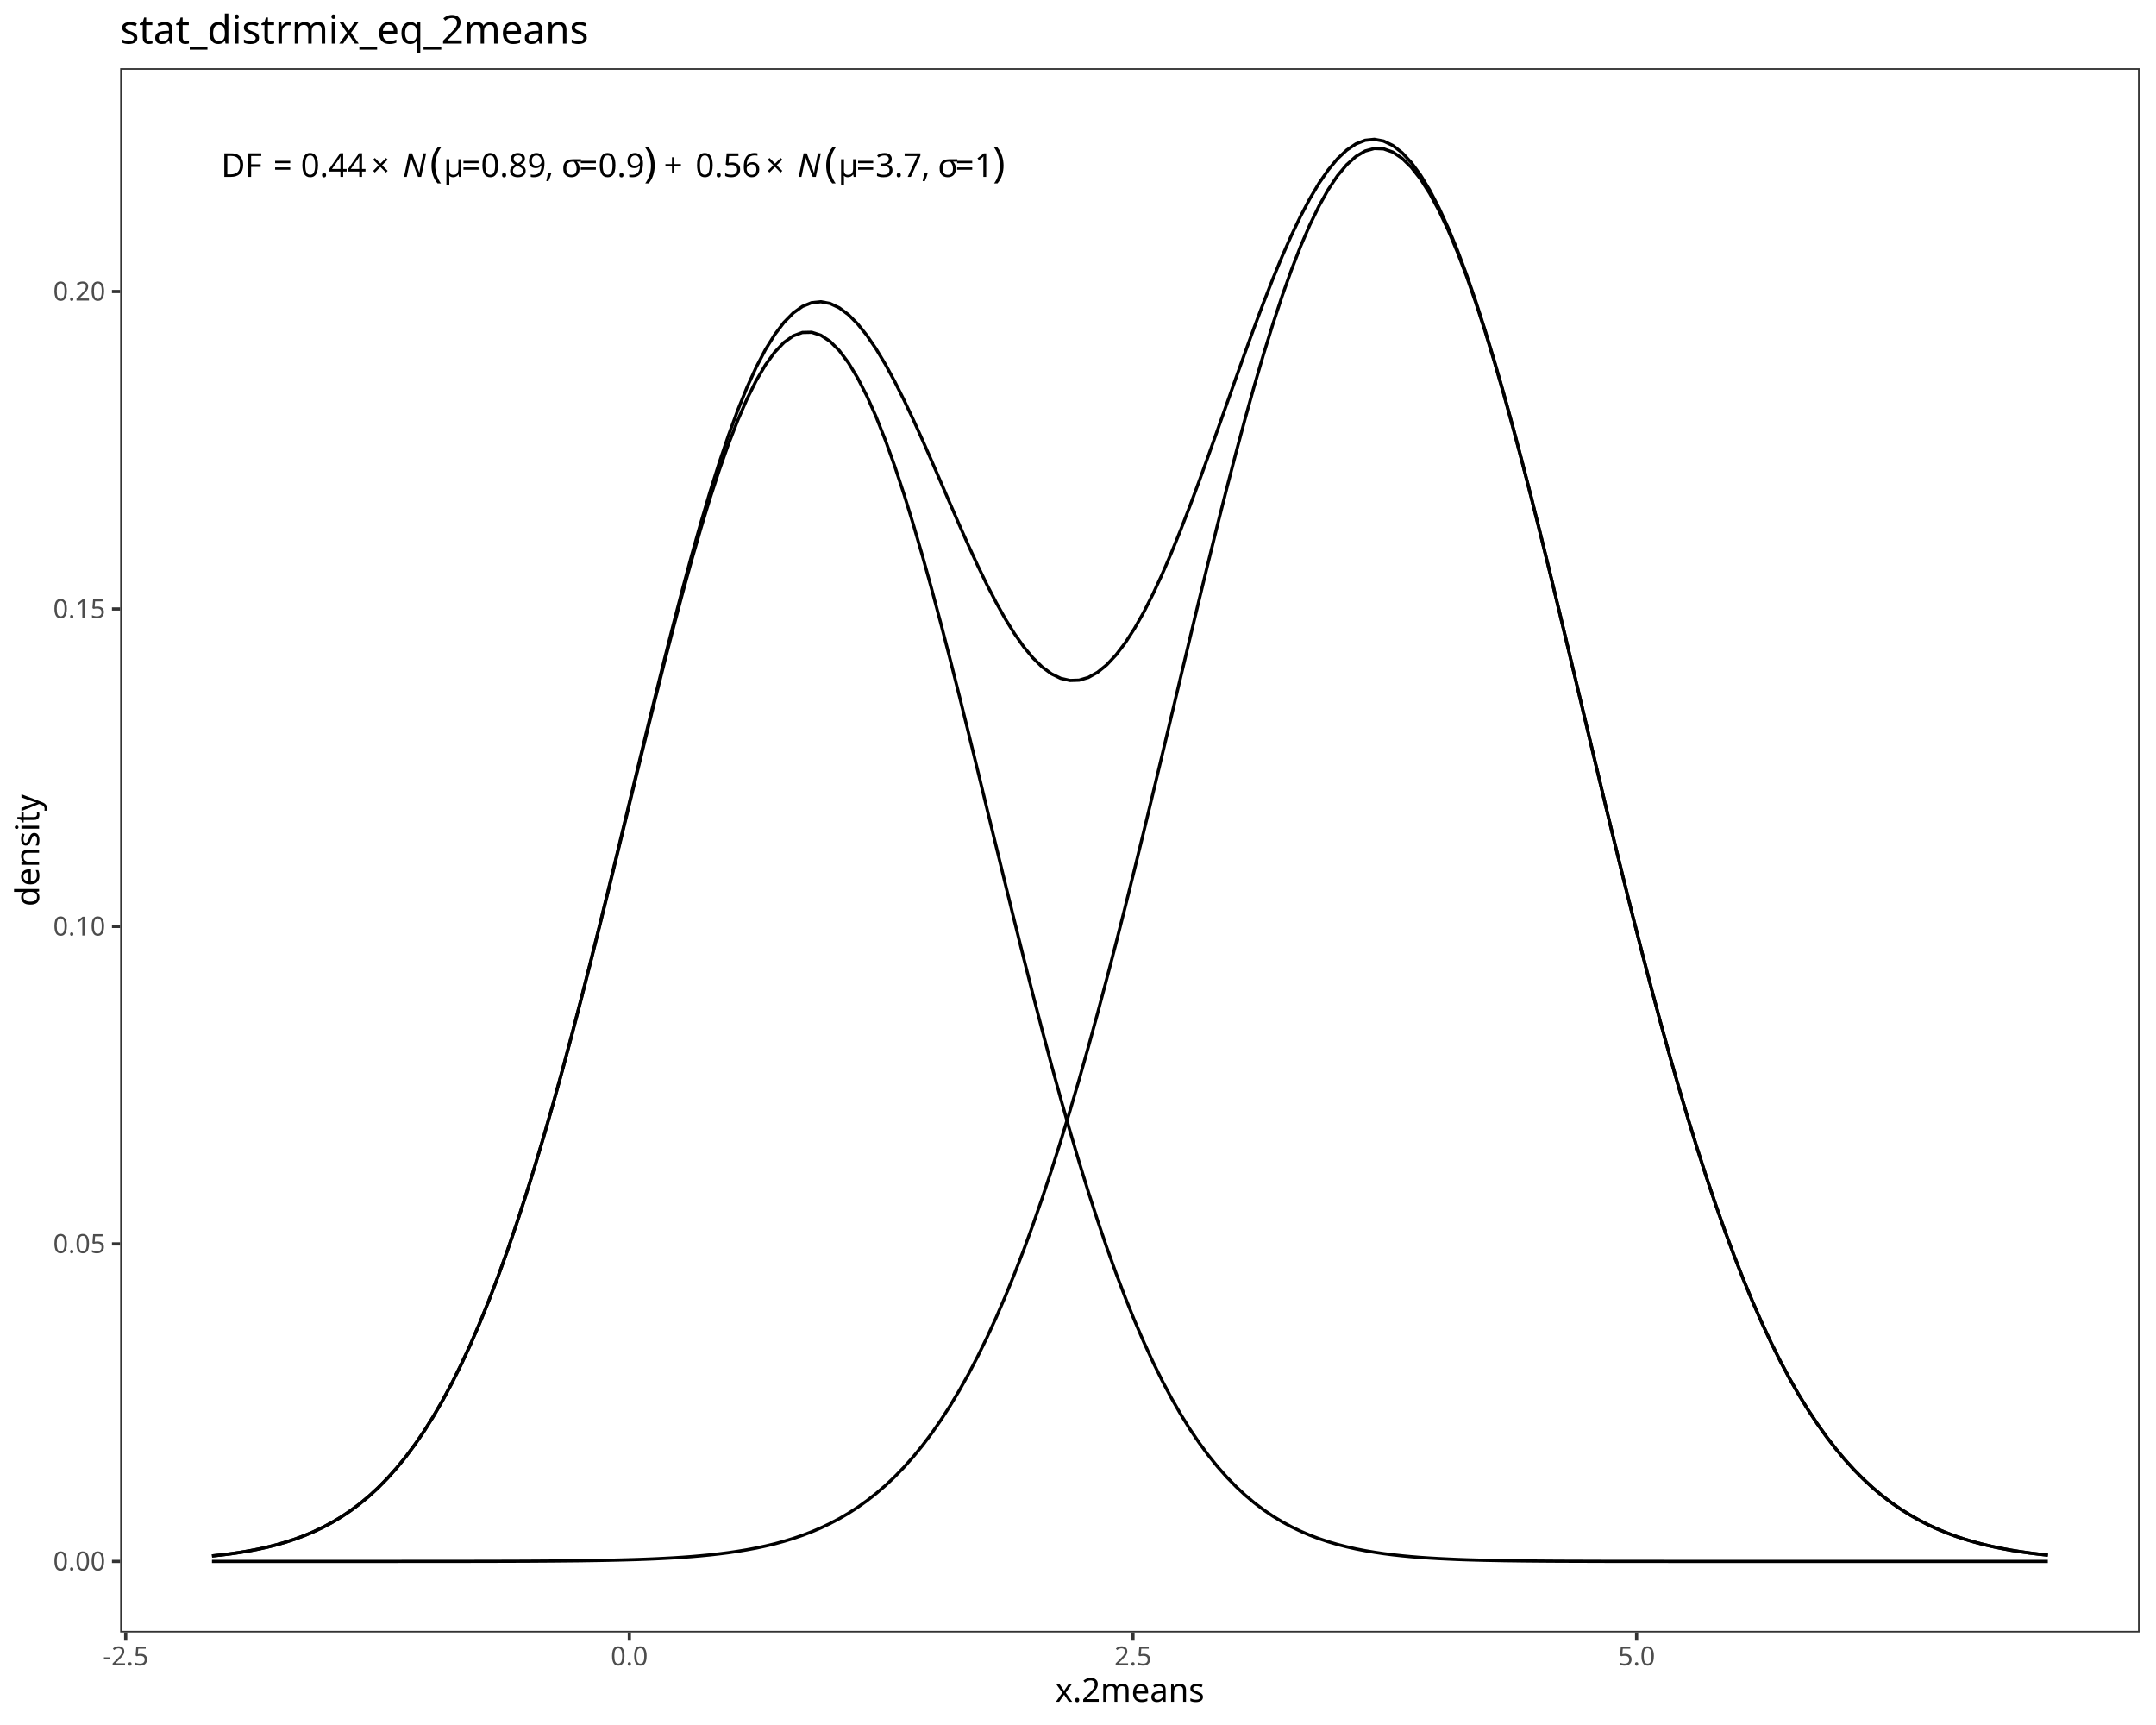
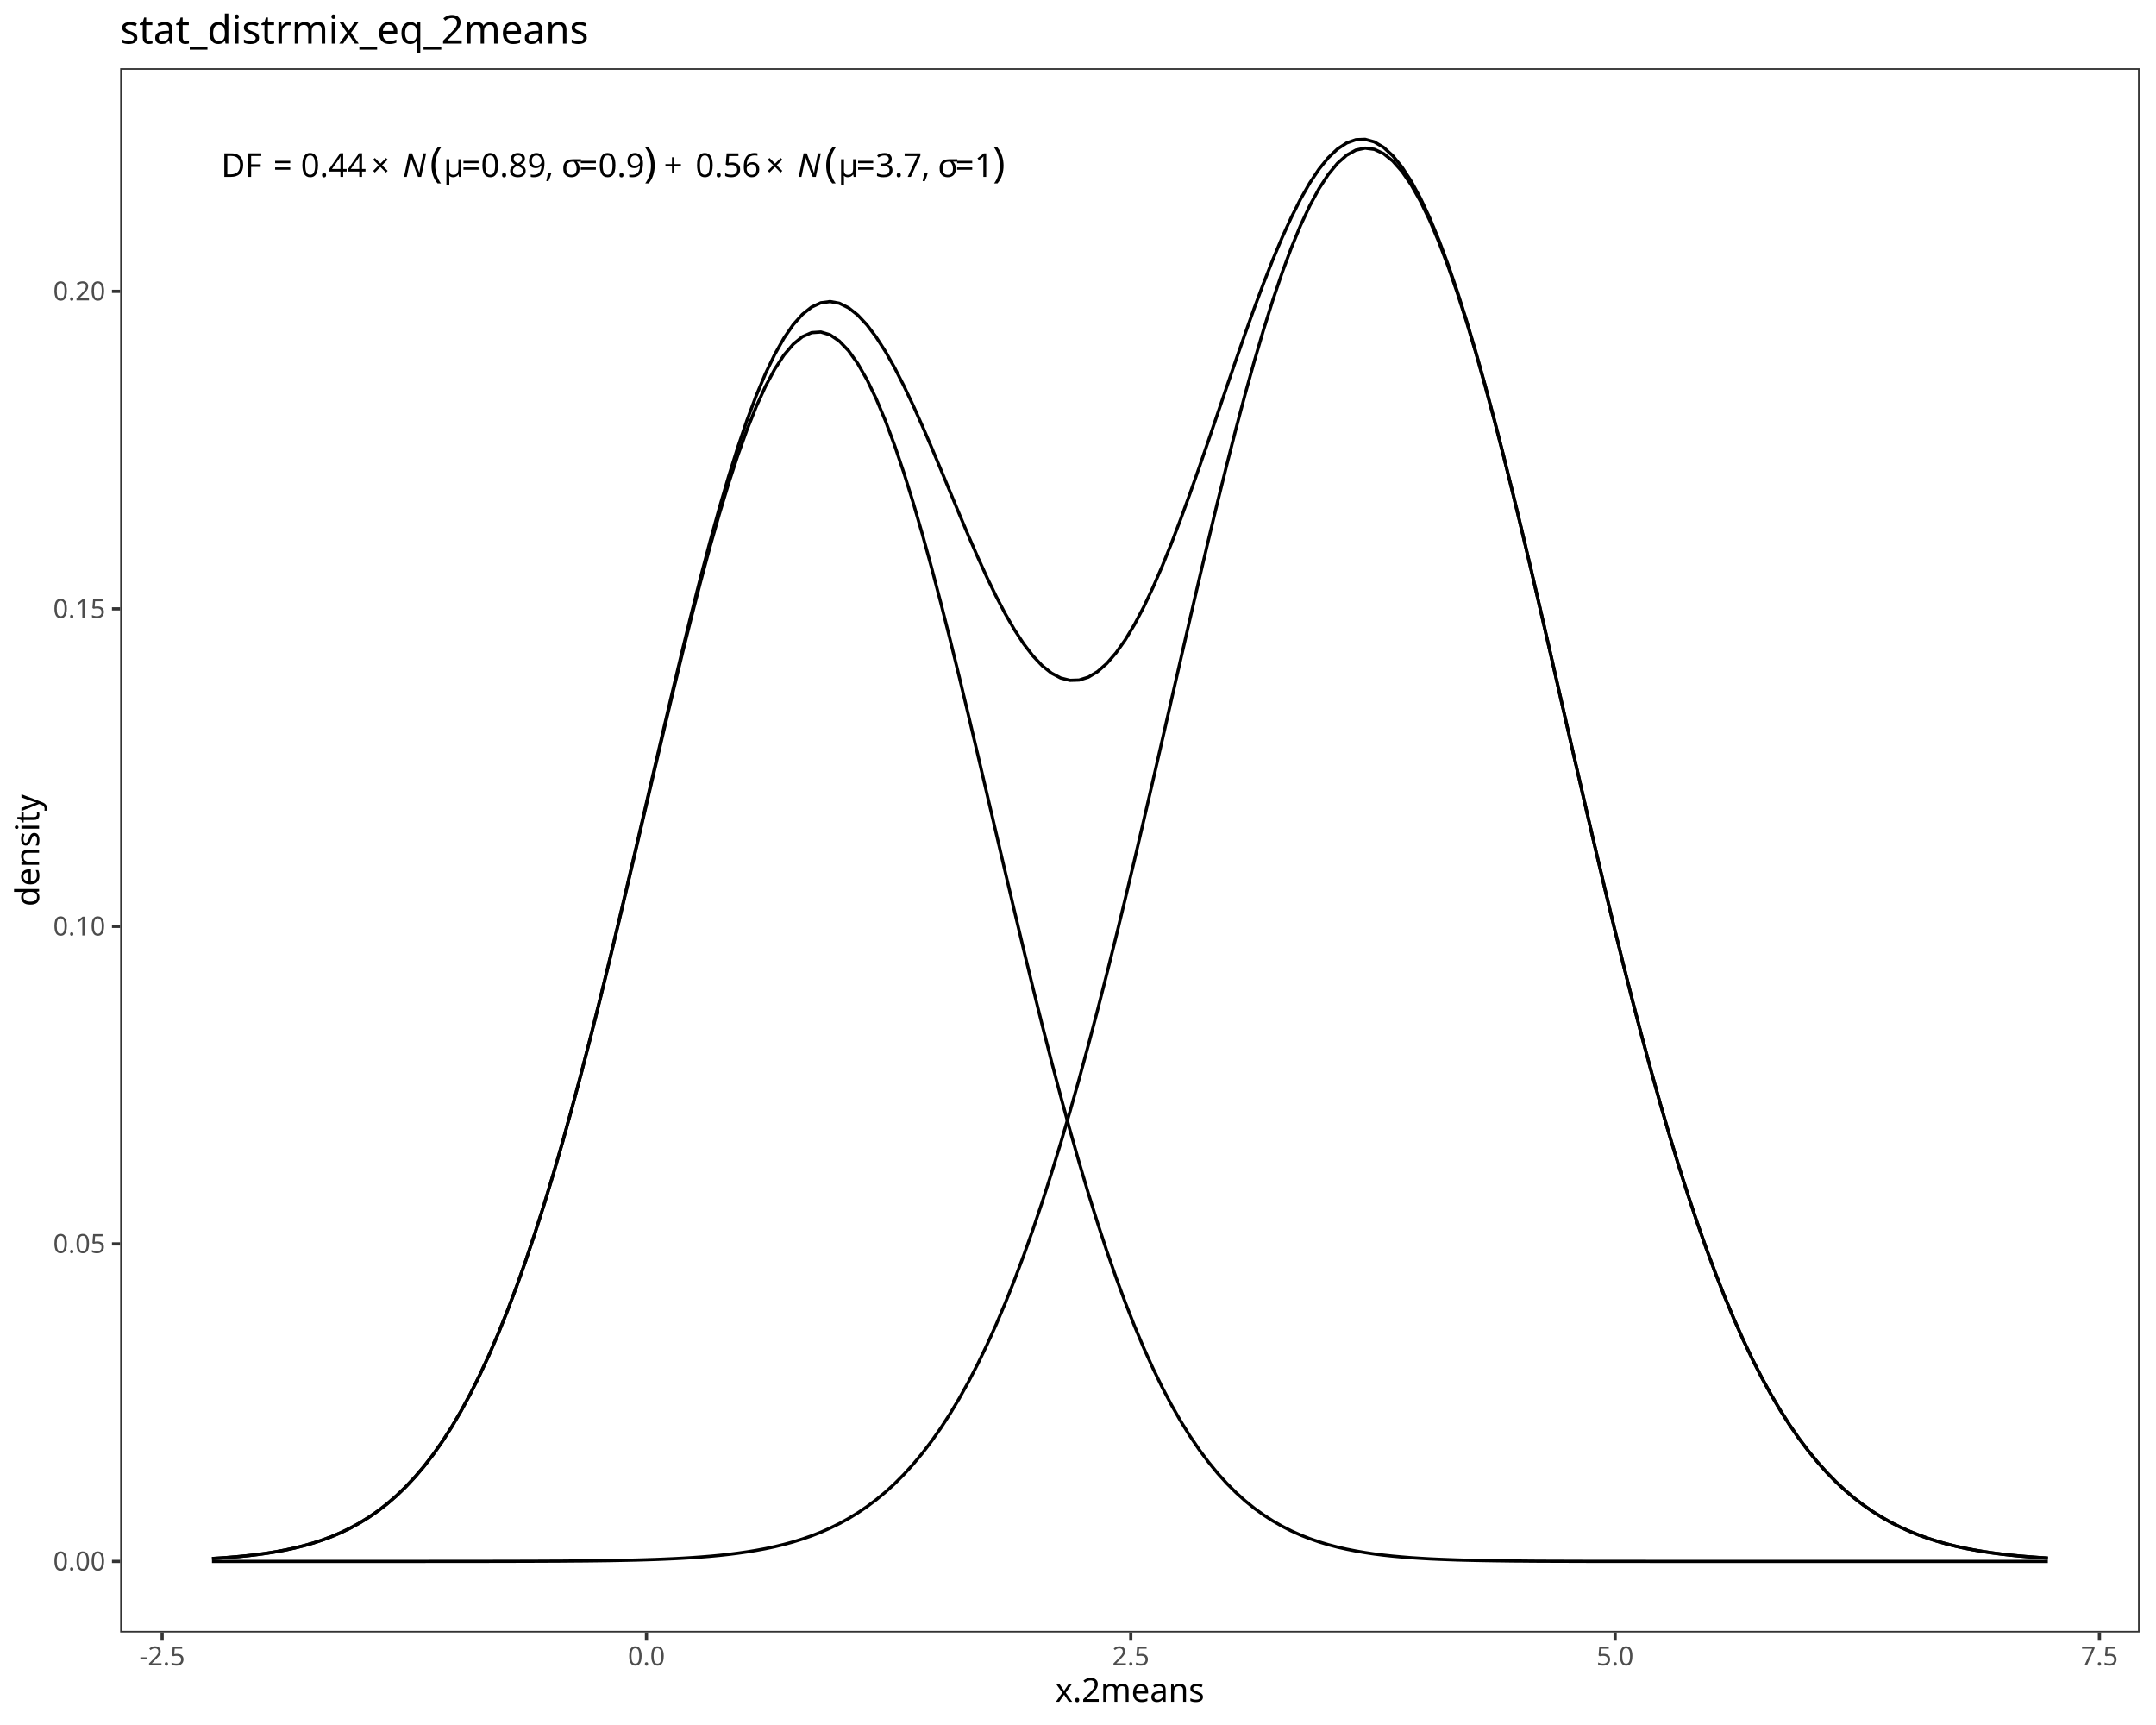
<svg xmlns="http://www.w3.org/2000/svg" class="svglite" data-engine-version="2.0" width="720.00pt" height="576.00pt" viewBox="0 0 720.00 576.00">
  <defs>
    <style type="text/css">
    .svglite line, .svglite polyline, .svglite polygon, .svglite path, .svglite rect, .svglite circle {
      fill: none;
      stroke: #000000;
      stroke-linecap: round;
      stroke-linejoin: round;
      stroke-miterlimit: 10.00;
    }
  </style>
  </defs>
  <rect width="100%" height="100%" style="stroke: none; fill: #FFFFFF;" />
  <defs>
    <clipPath id="cpMC4wMHw3MjAuMDB8MC4wMHw1NzYuMDA=">
      <rect x="0.00" y="0.00" width="720.00" height="576.00" />
    </clipPath>
  </defs>
  <g clip-path="url(#cpMC4wMHw3MjAuMDB8MC4wMHw1NzYuMDA=)">
    <rect x="0.00" y="0.00" width="720.00" height="576.00" style="stroke-width: 1.07; stroke: #FFFFFF; fill: #FFFFFF;" />
  </g>
  <defs>
    <clipPath id="cpNDAuMTN8NzE0LjUyfDIyLjc4fDU0NS4xMQ==">
      <rect x="40.13" y="22.78" width="674.39" height="522.33" />
    </clipPath>
  </defs>
  <g clip-path="url(#cpNDAuMTN8NzE0LjUyfDIyLjc4fDU0NS4xMQ==)">
    <rect x="40.13" y="22.78" width="674.39" height="522.33" style="stroke-width: 1.07; stroke: none; fill: #FFFFFF;" />
-     <polyline points="70.79,519.54 73.87,519.21 76.95,518.83 80.03,518.38 83.11,517.87 86.19,517.28 89.27,516.60 92.35,515.82 95.43,514.93 98.51,513.92 101.59,512.78 104.68,511.48 107.76,510.02 110.84,508.38 113.92,506.54 117.00,504.48 120.08,502.18 123.16,499.63 126.24,496.81 129.32,493.68 132.40,490.25 135.48,486.47 138.56,482.34 141.65,477.84 144.73,472.94 147.81,467.63 150.89,461.89 153.97,455.71 157.05,449.07 160.13,441.97 163.21,434.40 166.29,426.35 169.37,417.83 172.45,408.84 175.53,399.38 178.61,389.47 181.70,379.13 184.78,368.38 187.86,357.23 190.94,345.74 194.02,333.92 197.10,321.83 200.18,309.51 203.26,297.01 206.34,284.39 209.42,271.71 212.50,259.04 215.58,246.43 218.67,233.97 221.75,221.72 224.83,209.76 227.91,198.16 230.99,187.00 234.07,176.36 237.15,166.29 240.23,156.89 243.31,148.20 246.39,140.29 249.47,133.23 252.55,127.06 255.63,121.84 258.72,117.59 261.80,114.36 264.88,112.16 267.96,111.02 271.04,110.95 274.12,111.94 277.20,113.98 280.28,117.07 283.36,121.18 286.44,126.27 289.52,132.30 292.60,139.24 295.69,147.03 298.77,155.61 301.85,164.92 304.93,174.90 308.01,185.47 311.09,196.56 314.17,208.10 317.25,220.01 320.33,232.22 323.41,244.66 326.49,257.25 329.57,269.92 332.66,282.60 335.74,295.23 338.82,307.75 341.90,320.10 344.98,332.22 348.06,344.08 351.14,355.63 354.22,366.82 357.30,377.63 360.38,388.04 363.46,398.01 366.54,407.53 369.62,416.59 372.71,425.18 375.79,433.29 378.87,440.93 381.95,448.09 385.03,454.79 388.11,461.04 391.19,466.84 394.27,472.21 397.35,477.17 400.43,481.73 403.51,485.91 406.59,489.73 409.68,493.22 412.76,496.38 415.84,499.25 418.92,501.84 422.00,504.17 425.08,506.26 428.16,508.13 431.24,509.80 434.32,511.29 437.40,512.61 440.48,513.77 443.56,514.80 446.64,515.70 449.73,516.49 452.81,517.19 455.89,517.79 458.97,518.31 462.05,518.77 465.13,519.16 468.21,519.50 471.29,519.79 474.37,520.04 477.45,520.25 480.53,520.43 483.61,520.58 486.70,520.72 489.78,520.83 492.86,520.92 495.94,521.00 499.02,521.06 502.10,521.12 505.18,521.16 508.26,521.20 511.34,521.23 514.42,521.26 517.50,521.28 520.58,521.30 523.66,521.31 526.75,521.32 529.83,521.33 532.91,521.34 535.99,521.35 539.07,521.35 542.15,521.35 545.23,521.36 548.31,521.36 551.39,521.36 554.47,521.36 557.55,521.37 560.63,521.37 563.72,521.37 566.80,521.37 569.88,521.37 572.96,521.37 576.04,521.37 579.12,521.37 582.20,521.37 585.28,521.37 588.36,521.37 591.44,521.37 594.52,521.37 597.60,521.37 600.68,521.37 603.77,521.37 606.85,521.37 609.93,521.37 613.01,521.37 616.09,521.37 619.17,521.37 622.25,521.37 625.33,521.37 628.41,521.37 631.49,521.37 634.57,521.37 637.65,521.37 640.74,521.37 643.82,521.37 646.90,521.37 649.98,521.37 653.06,521.37 656.14,521.37 659.22,521.37 662.30,521.37 665.38,521.37 668.46,521.37 671.54,521.37 674.62,521.37 677.70,521.37 680.79,521.37 683.87,521.37 " style="stroke-width: 1.07; stroke-linecap: butt;" />
-     <polyline points="70.79,521.37 73.87,521.37 76.95,521.37 80.03,521.37 83.11,521.37 86.19,521.37 89.27,521.37 92.35,521.37 95.43,521.37 98.51,521.37 101.59,521.37 104.68,521.37 107.76,521.37 110.84,521.37 113.92,521.37 117.00,521.37 120.08,521.37 123.16,521.37 126.24,521.37 129.32,521.37 132.40,521.37 135.48,521.36 138.56,521.36 141.65,521.36 144.73,521.36 147.81,521.36 150.89,521.36 153.97,521.35 157.05,521.35 160.13,521.34 163.21,521.34 166.29,521.33 169.37,521.32 172.45,521.31 175.53,521.30 178.61,521.28 181.70,521.26 184.78,521.24 187.86,521.21 190.94,521.18 194.02,521.15 197.10,521.10 200.18,521.05 203.26,520.99 206.34,520.92 209.42,520.84 212.50,520.75 215.58,520.64 218.67,520.51 221.75,520.36 224.83,520.19 227.91,519.99 230.99,519.76 234.07,519.49 237.15,519.19 240.23,518.84 243.31,518.45 246.39,517.99 249.47,517.48 252.55,516.90 255.63,516.24 258.72,515.50 261.80,514.66 264.88,513.72 267.96,512.67 271.04,511.49 274.12,510.18 277.20,508.71 280.28,507.09 283.36,505.29 286.44,503.29 289.52,501.10 292.60,498.68 295.69,496.03 298.77,493.12 301.85,489.95 304.93,486.49 308.01,482.73 311.09,478.65 314.17,474.23 317.25,469.47 320.33,464.35 323.41,458.85 326.49,452.95 329.57,446.66 332.66,439.95 335.74,432.83 338.82,425.27 341.90,417.29 344.98,408.88 348.06,400.03 351.14,390.76 354.22,381.06 357.30,370.96 360.38,360.46 363.46,349.58 366.54,338.33 369.62,326.76 372.71,314.87 375.79,302.71 378.87,290.31 381.95,277.71 385.03,264.94 388.11,252.06 391.19,239.11 394.27,226.15 397.35,213.22 400.43,200.39 403.51,187.71 406.59,175.24 409.68,163.04 412.76,151.17 415.84,139.69 418.92,128.66 422.00,118.15 425.08,108.20 428.16,98.87 431.24,90.22 434.32,82.29 437.40,75.13 440.48,68.79 443.56,63.30 446.64,58.69 449.73,55.00 452.81,52.24 455.89,50.43 458.97,49.58 462.05,49.70 465.13,50.79 468.21,52.84 471.29,55.84 474.37,59.76 477.45,64.60 480.53,70.30 483.61,76.85 486.70,84.21 489.78,92.32 492.86,101.15 495.94,110.63 499.02,120.73 502.10,131.38 505.18,142.53 508.26,154.11 511.34,166.07 514.42,178.34 517.50,190.87 520.58,203.60 523.66,216.46 526.75,229.40 529.83,242.36 532.91,255.30 535.99,268.15 539.07,280.88 542.15,293.44 545.23,305.79 548.31,317.88 551.39,329.69 554.47,341.19 557.55,352.34 560.63,363.13 563.72,373.53 566.80,383.53 569.88,393.12 572.96,402.29 576.04,411.03 579.12,419.33 582.20,427.21 585.28,434.65 588.36,441.67 591.44,448.28 594.52,454.47 597.60,460.26 600.68,465.67 603.77,470.70 606.85,475.37 609.93,479.70 613.01,483.70 616.09,487.38 619.17,490.77 622.25,493.87 625.33,496.71 628.41,499.31 631.49,501.67 634.57,503.81 637.65,505.75 640.74,507.51 643.82,509.10 646.90,510.52 649.98,511.80 653.06,512.95 656.14,513.97 659.22,514.88 662.30,515.69 665.38,516.41 668.46,517.05 671.54,517.62 674.62,518.11 677.70,518.55 680.79,518.93 683.87,519.27 " style="stroke-width: 1.07; stroke-linecap: butt;" />
-     <polyline points="70.79,519.54 73.87,519.21 76.95,518.83 80.03,518.38 83.11,517.87 86.19,517.28 89.27,516.60 92.35,515.82 95.43,514.93 98.51,513.92 101.59,512.78 104.68,511.48 107.76,510.02 110.84,508.38 113.92,506.54 117.00,504.48 120.08,502.18 123.16,499.63 126.24,496.80 129.32,493.68 132.40,490.24 135.48,486.47 138.56,482.34 141.65,477.83 144.73,472.93 147.81,467.61 150.89,461.87 153.97,455.69 157.05,449.05 160.13,441.94 163.21,434.36 166.29,426.31 169.37,417.78 172.45,408.78 175.53,399.31 178.61,389.39 181.70,379.02 184.78,368.25 187.86,357.08 190.94,345.55 194.02,333.70 197.10,321.56 200.18,309.19 203.26,296.63 206.34,283.95 209.42,271.18 212.50,258.41 215.58,245.70 218.67,233.11 221.75,220.71 224.83,208.58 227.91,196.78 230.99,185.39 234.07,174.48 237.15,164.11 240.23,154.36 243.31,145.27 246.39,136.92 249.47,129.34 252.55,122.59 255.63,116.71 258.72,111.72 261.80,107.65 264.88,104.52 267.96,102.32 271.04,101.07 274.12,100.75 277.20,101.33 280.28,102.79 283.36,105.09 286.44,108.19 289.52,112.03 292.60,116.55 295.69,121.69 298.77,127.36 301.85,133.50 304.93,140.01 308.01,146.82 311.09,153.83 314.17,160.96 317.25,168.11 320.33,175.20 323.41,182.13 326.49,188.83 329.57,195.21 332.66,201.18 335.74,206.69 338.82,211.65 341.90,216.02 344.98,219.73 348.06,222.74 351.14,225.01 354.22,226.51 357.30,227.22 360.38,227.12 363.46,226.21 366.54,224.49 369.62,221.98 372.71,218.68 375.79,214.63 378.87,209.87 381.95,204.43 385.03,198.36 388.11,191.73 391.19,184.58 394.27,176.99 397.35,169.02 400.43,160.75 403.51,152.25 406.59,143.60 409.68,134.89 412.76,126.18 415.84,117.57 418.92,109.13 422.00,100.94 425.08,93.09 428.16,85.63 431.24,78.65 434.32,72.21 437.40,66.37 440.48,61.19 443.56,56.73 446.64,53.02 449.73,50.12 452.81,48.05 455.89,46.85 458.97,46.53 462.05,47.10 465.13,48.58 468.21,50.97 471.29,54.26 474.37,58.43 477.45,63.47 480.53,69.36 483.61,76.07 486.70,83.55 489.78,91.77 492.86,100.69 495.94,110.26 499.02,120.42 502.10,131.13 505.18,142.32 508.26,153.94 511.34,165.93 514.42,178.23 517.50,190.78 520.58,203.52 523.66,216.40 526.75,229.35 529.83,242.32 532.91,255.27 535.99,268.13 539.07,280.86 542.15,293.43 545.23,305.77 548.31,317.87 551.39,329.68 554.47,341.18 557.55,352.33 560.63,363.12 563.72,373.53 566.80,383.53 569.88,393.12 572.96,402.29 576.04,411.02 579.12,419.33 582.20,427.21 585.28,434.65 588.36,441.67 591.44,448.28 594.52,454.47 597.60,460.26 600.68,465.67 603.77,470.70 606.85,475.37 609.93,479.70 613.01,483.70 616.09,487.38 619.17,490.77 622.25,493.87 625.33,496.71 628.41,499.31 631.49,501.67 634.57,503.81 637.65,505.75 640.74,507.51 643.82,509.10 646.90,510.52 649.98,511.80 653.06,512.95 656.14,513.97 659.22,514.88 662.30,515.69 665.38,516.41 668.46,517.05 671.54,517.62 674.62,518.11 677.70,518.55 680.79,518.93 683.87,519.27 " style="stroke-width: 1.07; stroke-linecap: butt;" />
+     <polyline points="70.79,520.41 73.87,520.22 76.95,519.99 80.03,519.72 83.11,519.41 86.19,519.04 89.27,518.61 92.35,518.11 95.43,517.53 98.51,516.86 101.59,516.09 104.68,515.21 107.76,514.19 110.84,513.04 113.92,511.72 117.00,510.23 120.08,508.54 123.16,506.64 126.24,504.51 129.32,502.12 132.40,499.46 135.48,496.49 138.56,493.21 141.65,489.58 144.73,485.58 147.81,481.19 150.89,476.39 153.97,471.16 157.05,465.47 160.13,459.32 163.21,452.68 166.29,445.55 169.37,437.91 172.45,429.76 175.53,421.09 178.61,411.92 181.70,402.23 184.78,392.06 187.86,381.41 190.94,370.31 194.02,358.78 197.10,346.86 200.18,334.60 203.26,322.04 206.34,309.22 209.42,296.22 212.50,283.09 215.58,269.90 218.67,256.72 221.75,243.64 224.83,230.73 227.91,218.06 230.99,205.74 234.07,193.83 237.15,182.43 240.23,171.62 243.31,161.47 246.39,152.06 249.47,143.48 252.55,135.77 255.63,129.02 258.72,123.26 261.80,118.56 264.88,114.94 267.96,112.43 271.04,111.07 274.12,110.86 277.20,111.79 280.28,113.88 283.36,117.08 286.44,121.39 289.52,126.76 292.60,133.15 295.69,140.51 298.77,148.78 301.85,157.89 304.93,167.77 308.01,178.34 311.09,189.54 314.17,201.26 317.25,213.44 320.33,225.99 323.41,238.82 326.49,251.85 329.57,265.00 332.66,278.19 335.74,291.36 338.82,304.41 341.90,317.31 344.98,329.97 348.06,342.35 351.14,354.40 354.22,366.07 357.30,377.34 360.38,388.16 363.46,398.51 366.54,408.38 369.62,417.75 372.71,426.60 375.79,434.94 378.87,442.77 381.95,450.09 385.03,456.91 388.11,463.24 391.19,469.10 394.27,474.50 397.35,479.45 400.43,483.99 403.51,488.13 406.59,491.90 409.68,495.31 412.76,498.39 415.84,501.17 418.92,503.66 422.00,505.88 425.08,507.86 428.16,509.63 431.24,511.19 434.32,512.57 437.40,513.78 440.48,514.85 443.56,515.78 446.64,516.59 449.73,517.29 452.81,517.90 455.89,518.43 458.97,518.89 462.05,519.28 465.13,519.61 468.21,519.89 471.29,520.14 474.37,520.34 477.45,520.52 480.53,520.66 483.61,520.78 486.70,520.89 489.78,520.97 492.86,521.04 495.94,521.10 499.02,521.15 502.10,521.19 505.18,521.23 508.26,521.25 511.34,521.28 514.42,521.30 517.50,521.31 520.58,521.32 523.66,521.33 526.75,521.34 529.83,521.35 532.91,521.35 535.99,521.36 539.07,521.36 542.15,521.36 545.23,521.36 548.31,521.36 551.39,521.37 554.47,521.37 557.55,521.37 560.63,521.37 563.72,521.37 566.80,521.37 569.88,521.37 572.96,521.37 576.04,521.37 579.12,521.37 582.20,521.37 585.28,521.37 588.36,521.37 591.44,521.37 594.52,521.37 597.60,521.37 600.68,521.37 603.77,521.37 606.85,521.37 609.93,521.37 613.01,521.37 616.09,521.37 619.17,521.37 622.25,521.37 625.33,521.37 628.41,521.37 631.49,521.37 634.57,521.37 637.65,521.37 640.74,521.37 643.82,521.37 646.90,521.37 649.98,521.37 653.06,521.37 656.14,521.37 659.22,521.37 662.30,521.37 665.38,521.37 668.46,521.37 671.54,521.37 674.62,521.37 677.70,521.37 680.79,521.37 683.87,521.37 " style="stroke-width: 1.07; stroke-linecap: butt;" />
+     <polyline points="70.79,521.37 73.87,521.37 76.95,521.37 80.03,521.37 83.11,521.37 86.19,521.37 89.27,521.37 92.35,521.37 95.43,521.37 98.51,521.37 101.59,521.37 104.68,521.37 107.76,521.37 110.84,521.37 113.92,521.37 117.00,521.37 120.08,521.37 123.16,521.37 126.24,521.37 129.32,521.37 132.40,521.37 135.48,521.37 138.56,521.37 141.65,521.37 144.73,521.36 147.81,521.36 150.89,521.36 153.97,521.36 157.05,521.36 160.13,521.35 163.21,521.35 166.29,521.34 169.37,521.34 172.45,521.33 175.53,521.32 178.61,521.31 181.70,521.30 184.78,521.28 187.86,521.27 190.94,521.24 194.02,521.22 197.10,521.19 200.18,521.15 203.26,521.11 206.34,521.05 209.42,520.99 212.50,520.92 215.58,520.83 218.67,520.73 221.75,520.61 224.83,520.47 227.91,520.31 230.99,520.12 234.07,519.90 237.15,519.65 240.23,519.36 243.31,519.02 246.39,518.63 249.47,518.19 252.55,517.68 255.63,517.11 258.72,516.45 261.80,515.70 264.88,514.86 267.96,513.90 271.04,512.83 274.12,511.62 277.20,510.26 280.28,508.75 283.36,507.06 286.44,505.18 289.52,503.09 292.60,500.78 295.69,498.23 298.77,495.42 301.85,492.33 304.93,488.95 308.01,485.25 311.09,481.23 314.17,476.85 317.25,472.10 320.33,466.97 323.41,461.44 326.49,455.50 329.57,449.12 332.66,442.30 335.74,435.04 338.82,427.31 341.90,419.12 344.98,410.46 348.06,401.33 351.14,391.74 354.22,381.70 357.30,371.21 360.38,360.29 363.46,348.96 366.54,337.25 369.62,325.17 372.71,312.76 375.79,300.06 378.87,287.11 381.95,273.95 385.03,260.64 388.11,247.21 391.19,233.73 394.27,220.26 397.35,206.86 400.43,193.58 403.51,180.51 406.59,167.70 409.68,155.22 412.76,143.14 415.84,131.53 418.92,120.46 422.00,109.98 425.08,100.17 428.16,91.08 431.24,82.76 434.32,75.28 437.40,68.68 440.48,62.99 443.56,58.27 446.64,54.53 449.73,51.81 452.81,50.11 455.89,49.46 458.97,49.86 462.05,51.30 465.13,53.78 468.21,57.27 471.29,61.76 474.37,67.22 477.45,73.60 480.53,80.88 483.61,89.00 486.70,97.91 489.78,107.55 492.86,117.87 495.94,128.81 499.02,140.30 502.10,152.27 505.18,164.65 508.26,177.39 511.34,190.41 514.42,203.64 517.50,217.02 520.58,230.48 523.66,243.96 526.75,257.40 529.83,270.75 532.91,283.96 535.99,296.96 539.07,309.72 542.15,322.20 545.23,334.36 548.31,346.17 551.39,357.59 554.47,368.61 557.55,379.21 560.63,389.36 563.72,399.06 566.80,408.30 569.88,417.07 572.96,425.37 576.04,433.21 579.12,440.59 582.20,447.52 585.28,454.00 588.36,460.05 591.44,465.68 594.52,470.90 597.60,475.74 600.68,480.20 603.77,484.31 606.85,488.09 609.93,491.54 613.01,494.70 616.09,497.57 619.17,500.18 622.25,502.55 625.33,504.69 628.41,506.62 631.49,508.36 634.57,509.91 637.65,511.30 640.74,512.55 643.82,513.65 646.90,514.64 649.98,515.51 653.06,516.28 656.14,516.96 659.22,517.55 662.30,518.07 665.38,518.53 668.46,518.93 671.54,519.28 674.62,519.58 677.70,519.84 680.79,520.07 683.87,520.27 " style="stroke-width: 1.07; stroke-linecap: butt;" />
+     <polyline points="70.79,520.41 73.87,520.22 76.95,519.99 80.03,519.72 83.11,519.41 86.19,519.04 89.27,518.61 92.35,518.11 95.43,517.53 98.51,516.86 101.59,516.09 104.68,515.21 107.76,514.19 110.84,513.04 113.92,511.72 117.00,510.23 120.08,508.54 123.16,506.64 126.24,504.51 129.32,502.12 132.40,499.45 135.48,496.49 138.56,493.20 141.65,489.57 144.73,485.57 147.81,481.18 150.89,476.38 153.97,471.14 157.05,465.46 160.13,459.30 163.21,452.66 166.29,445.52 169.37,437.88 172.45,429.72 175.53,421.05 178.61,411.86 181.70,402.16 184.78,391.97 187.86,381.31 190.94,370.18 194.02,358.63 197.10,346.68 200.18,334.38 203.26,321.77 206.34,308.91 209.42,295.84 212.50,282.64 215.58,269.36 218.67,256.08 221.75,242.88 224.83,229.83 227.91,217.00 230.99,204.49 234.07,192.36 237.15,180.71 240.23,169.60 243.31,159.12 246.39,149.33 249.47,140.30 252.55,132.09 255.63,124.75 258.72,118.34 261.80,112.89 264.88,108.42 267.96,104.97 271.04,102.53 274.12,101.10 277.20,100.69 280.28,101.25 283.36,102.77 286.44,105.20 289.52,108.48 292.60,112.56 295.69,117.36 298.77,122.82 301.85,128.84 304.93,135.34 308.01,142.22 311.09,149.39 314.17,156.74 317.25,164.18 320.33,171.59 323.41,178.89 326.49,185.98 329.57,192.75 332.66,199.13 335.74,205.02 338.82,210.35 341.90,215.05 344.98,219.05 348.06,222.31 351.14,224.77 354.22,226.40 357.30,227.18 360.38,227.08 363.46,226.11 366.54,224.26 369.62,221.54 372.71,217.99 375.79,213.64 378.87,208.52 381.95,202.68 385.03,196.18 388.11,189.08 391.19,181.46 394.27,173.39 397.35,164.94 400.43,156.21 403.51,147.27 406.59,138.23 409.68,129.16 412.76,120.16 415.84,111.33 418.92,102.74 422.00,94.49 425.08,86.66 428.16,79.33 431.24,72.58 434.32,66.48 437.40,61.09 440.48,56.47 443.56,52.67 446.64,49.75 449.73,47.73 452.81,46.65 455.89,46.53 458.97,47.38 462.05,49.21 465.13,52.02 468.21,55.80 471.29,60.53 474.37,66.19 477.45,72.75 480.53,80.17 483.61,88.41 486.70,97.42 489.78,107.15 492.86,117.55 495.94,128.54 499.02,140.08 502.10,152.09 505.18,164.51 508.26,177.28 511.34,190.32 514.42,203.56 517.50,216.96 520.58,230.43 523.66,243.92 526.75,257.37 529.83,270.73 532.91,283.94 535.99,296.95 539.07,309.71 542.15,322.19 545.23,334.36 548.31,346.16 551.39,357.59 554.47,368.61 557.55,379.20 560.63,389.36 563.72,399.06 566.80,408.30 569.88,417.07 572.96,425.37 576.04,433.21 579.12,440.59 582.20,447.52 585.28,454.00 588.36,460.05 591.44,465.68 594.52,470.90 597.60,475.74 600.68,480.20 603.77,484.31 606.85,488.09 609.93,491.54 613.01,494.70 616.09,497.57 619.17,500.18 622.25,502.55 625.33,504.69 628.41,506.62 631.49,508.36 634.57,509.91 637.65,511.30 640.74,512.55 643.82,513.65 646.90,514.64 649.98,515.51 653.06,516.28 656.14,516.96 659.22,517.55 662.30,518.07 665.38,518.53 668.46,518.93 671.54,519.28 674.62,519.58 677.70,519.84 680.79,520.07 683.87,520.27 " style="stroke-width: 1.07; stroke-linecap: butt;" />
    <text x="73.85" y="59.06" style="font-size: 11.00px; font-family: sans;" textLength="7.95px" lengthAdjust="spacingAndGlyphs">D</text>
    <text x="81.80" y="59.06" style="font-size: 11.00px; font-family: sans;" textLength="6.72px" lengthAdjust="spacingAndGlyphs">F</text>
    <text x="88.52" y="59.06" style="font-size: 11.00px; font-family: sans;" textLength="2.75px" lengthAdjust="spacingAndGlyphs"> </text>
    <text x="91.27" y="59.06" style="font-size: 11.00px; font-family: sans;" textLength="6.43px" lengthAdjust="spacingAndGlyphs">=</text>
    <text x="97.70" y="59.06" style="font-size: 11.00px; font-family: sans;" textLength="2.75px" lengthAdjust="spacingAndGlyphs"> </text>
    <text x="100.45" y="59.06" style="font-size: 11.00px; font-family: sans;" textLength="21.41px" lengthAdjust="spacingAndGlyphs">0.44</text>
    <text x="123.90" y="59.06" style="font-size: 11.00px; font-family: sans;" textLength="8.55px" lengthAdjust="spacingAndGlyphs">×</text>
    <text x="134.48" y="59.06" style="font-size: 11.00px; font-style: italic; font-family: sans;" textLength="7.95px" lengthAdjust="spacingAndGlyphs">N</text>
    <text x="143.56" y="59.06" style="font-size: 13.75px; font-family: sans;" textLength="4.58px" lengthAdjust="spacingAndGlyphs">(</text>
    <text x="148.14" y="59.06" style="font-size: 11.00px; font-family: sans;" textLength="6.01px" lengthAdjust="spacingAndGlyphs">μ</text>
    <text x="154.16" y="59.06" style="font-size: 11.00px; font-family: sans;" textLength="6.43px" lengthAdjust="spacingAndGlyphs">=</text>
    <text x="160.58" y="59.06" style="font-size: 11.00px; font-family: sans;" textLength="21.41px" lengthAdjust="spacingAndGlyphs">0.89</text>
    <text x="181.99" y="59.06" style="font-size: 11.00px; font-family: sans;" textLength="2.75px" lengthAdjust="spacingAndGlyphs">,</text>
    <text x="184.75" y="59.06" style="font-size: 11.00px; font-family: sans;" textLength="2.75px" lengthAdjust="spacingAndGlyphs"> </text>
    <text x="187.50" y="59.06" style="font-size: 11.00px; font-family: sans;" textLength="5.84px" lengthAdjust="spacingAndGlyphs">σ</text>
    <text x="193.34" y="59.06" style="font-size: 11.00px; font-family: sans;" textLength="6.43px" lengthAdjust="spacingAndGlyphs">=</text>
    <text x="199.77" y="59.06" style="font-size: 11.00px; font-family: sans;" textLength="15.29px" lengthAdjust="spacingAndGlyphs">0.9</text>
    <text x="215.06" y="59.06" style="font-size: 13.75px; font-family: sans;" textLength="4.57px" lengthAdjust="spacingAndGlyphs">)</text>
    <text x="221.67" y="59.06" style="font-size: 11.00px; font-family: sans;" textLength="8.54px" lengthAdjust="spacingAndGlyphs">+</text>
    <text x="232.25" y="59.06" style="font-size: 11.00px; font-family: sans;" textLength="21.41px" lengthAdjust="spacingAndGlyphs">0.56</text>
    <text x="255.69" y="59.06" style="font-size: 11.00px; font-family: sans;" textLength="8.55px" lengthAdjust="spacingAndGlyphs">×</text>
    <text x="266.28" y="59.06" style="font-size: 11.00px; font-style: italic; font-family: sans;" textLength="7.95px" lengthAdjust="spacingAndGlyphs">N</text>
    <text x="275.36" y="59.06" style="font-size: 13.75px; font-family: sans;" textLength="4.58px" lengthAdjust="spacingAndGlyphs">(</text>
    <text x="279.94" y="59.06" style="font-size: 11.00px; font-family: sans;" textLength="6.01px" lengthAdjust="spacingAndGlyphs">μ</text>
    <text x="285.95" y="59.06" style="font-size: 11.00px; font-family: sans;" textLength="6.43px" lengthAdjust="spacingAndGlyphs">=</text>
    <text x="292.38" y="59.06" style="font-size: 11.00px; font-family: sans;" textLength="15.29px" lengthAdjust="spacingAndGlyphs">3.7</text>
    <text x="307.67" y="59.06" style="font-size: 11.00px; font-family: sans;" textLength="2.75px" lengthAdjust="spacingAndGlyphs">,</text>
    <text x="310.42" y="59.06" style="font-size: 11.00px; font-family: sans;" textLength="2.75px" lengthAdjust="spacingAndGlyphs"> </text>
    <text x="313.18" y="59.06" style="font-size: 11.00px; font-family: sans;" textLength="5.84px" lengthAdjust="spacingAndGlyphs">σ</text>
    <text x="319.02" y="59.06" style="font-size: 11.00px; font-family: sans;" textLength="6.43px" lengthAdjust="spacingAndGlyphs">=</text>
    <text x="325.44" y="59.06" style="font-size: 11.00px; font-family: sans;" textLength="6.12px" lengthAdjust="spacingAndGlyphs">1</text>
    <text x="331.56" y="59.06" style="font-size: 13.75px; font-family: sans;" textLength="4.57px" lengthAdjust="spacingAndGlyphs">)</text>
    <rect x="40.13" y="22.78" width="674.39" height="522.33" style="stroke-width: 1.07; stroke: #333333;" />
  </g>
  <g clip-path="url(#cpMC4wMHw3MjAuMDB8MC4wMHw1NzYuMDA=)">
    <text x="35.20" y="524.40" text-anchor="end" style="font-size: 8.80px; fill: #4D4D4D; font-family: sans;" textLength="17.13px" lengthAdjust="spacingAndGlyphs">0.00</text>
-     <text x="35.20" y="418.39" text-anchor="end" style="font-size: 8.80px; fill: #4D4D4D; font-family: sans;" textLength="17.13px" lengthAdjust="spacingAndGlyphs">0.05</text>
-     <text x="35.20" y="312.38" text-anchor="end" style="font-size: 8.80px; fill: #4D4D4D; font-family: sans;" textLength="17.13px" lengthAdjust="spacingAndGlyphs">0.10</text>
-     <text x="35.20" y="206.38" text-anchor="end" style="font-size: 8.80px; fill: #4D4D4D; font-family: sans;" textLength="17.13px" lengthAdjust="spacingAndGlyphs">0.15</text>
-     <text x="35.20" y="100.37" text-anchor="end" style="font-size: 8.80px; fill: #4D4D4D; font-family: sans;" textLength="17.13px" lengthAdjust="spacingAndGlyphs">0.20</text>
+     <text x="35.20" y="418.38" text-anchor="end" style="font-size: 8.80px; fill: #4D4D4D; font-family: sans;" textLength="17.13px" lengthAdjust="spacingAndGlyphs">0.05</text>
+     <text x="35.20" y="312.36" text-anchor="end" style="font-size: 8.80px; fill: #4D4D4D; font-family: sans;" textLength="17.13px" lengthAdjust="spacingAndGlyphs">0.10</text>
+     <text x="35.20" y="206.34" text-anchor="end" style="font-size: 8.80px; fill: #4D4D4D; font-family: sans;" textLength="17.13px" lengthAdjust="spacingAndGlyphs">0.15</text>
+     <text x="35.20" y="100.31" text-anchor="end" style="font-size: 8.80px; fill: #4D4D4D; font-family: sans;" textLength="17.13px" lengthAdjust="spacingAndGlyphs">0.20</text>
    <polyline points="37.39,521.37 40.13,521.37 " style="stroke-width: 1.07; stroke: #333333; stroke-linecap: butt;" />
-     <polyline points="37.39,415.36 40.13,415.36 " style="stroke-width: 1.07; stroke: #333333; stroke-linecap: butt;" />
-     <polyline points="37.39,309.35 40.13,309.35 " style="stroke-width: 1.07; stroke: #333333; stroke-linecap: butt;" />
-     <polyline points="37.39,203.35 40.13,203.35 " style="stroke-width: 1.07; stroke: #333333; stroke-linecap: butt;" />
-     <polyline points="37.39,97.34 40.13,97.34 " style="stroke-width: 1.07; stroke: #333333; stroke-linecap: butt;" />
-     <polyline points="41.98,547.85 41.98,545.11 " style="stroke-width: 1.07; stroke: #333333; stroke-linecap: butt;" />
-     <polyline points="210.17,547.85 210.17,545.11 " style="stroke-width: 1.07; stroke: #333333; stroke-linecap: butt;" />
-     <polyline points="378.36,547.85 378.36,545.11 " style="stroke-width: 1.07; stroke: #333333; stroke-linecap: butt;" />
-     <polyline points="546.55,547.85 546.55,545.11 " style="stroke-width: 1.07; stroke: #333333; stroke-linecap: butt;" />
-     <text x="41.98" y="556.10" text-anchor="middle" style="font-size: 8.80px; fill: #4D4D4D; font-family: sans;" textLength="15.16px" lengthAdjust="spacingAndGlyphs">-2.5</text>
-     <text x="210.17" y="556.10" text-anchor="middle" style="font-size: 8.80px; fill: #4D4D4D; font-family: sans;" textLength="12.23px" lengthAdjust="spacingAndGlyphs">0.0</text>
-     <text x="378.36" y="556.10" text-anchor="middle" style="font-size: 8.80px; fill: #4D4D4D; font-family: sans;" textLength="12.23px" lengthAdjust="spacingAndGlyphs">2.5</text>
-     <text x="546.55" y="556.10" text-anchor="middle" style="font-size: 8.80px; fill: #4D4D4D; font-family: sans;" textLength="12.23px" lengthAdjust="spacingAndGlyphs">5.0</text>
+     <polyline points="37.39,415.35 40.13,415.35 " style="stroke-width: 1.07; stroke: #333333; stroke-linecap: butt;" />
+     <polyline points="37.39,309.33 40.13,309.33 " style="stroke-width: 1.07; stroke: #333333; stroke-linecap: butt;" />
+     <polyline points="37.39,203.31 40.13,203.31 " style="stroke-width: 1.07; stroke: #333333; stroke-linecap: butt;" />
+     <polyline points="37.39,97.29 40.13,97.29 " style="stroke-width: 1.07; stroke: #333333; stroke-linecap: butt;" />
+     <polyline points="54.15,547.85 54.15,545.11 " style="stroke-width: 1.07; stroke: #333333; stroke-linecap: butt;" />
+     <polyline points="215.89,547.85 215.89,545.11 " style="stroke-width: 1.07; stroke: #333333; stroke-linecap: butt;" />
+     <polyline points="377.63,547.85 377.63,545.11 " style="stroke-width: 1.07; stroke: #333333; stroke-linecap: butt;" />
+     <polyline points="539.37,547.85 539.37,545.11 " style="stroke-width: 1.07; stroke: #333333; stroke-linecap: butt;" />
+     <polyline points="701.11,547.85 701.11,545.11 " style="stroke-width: 1.07; stroke: #333333; stroke-linecap: butt;" />
+     <text x="54.15" y="556.10" text-anchor="middle" style="font-size: 8.80px; fill: #4D4D4D; font-family: sans;" textLength="15.16px" lengthAdjust="spacingAndGlyphs">-2.5</text>
+     <text x="215.89" y="556.10" text-anchor="middle" style="font-size: 8.80px; fill: #4D4D4D; font-family: sans;" textLength="12.23px" lengthAdjust="spacingAndGlyphs">0.0</text>
+     <text x="377.63" y="556.10" text-anchor="middle" style="font-size: 8.80px; fill: #4D4D4D; font-family: sans;" textLength="12.23px" lengthAdjust="spacingAndGlyphs">2.5</text>
+     <text x="539.37" y="556.10" text-anchor="middle" style="font-size: 8.80px; fill: #4D4D4D; font-family: sans;" textLength="12.23px" lengthAdjust="spacingAndGlyphs">5.0</text>
+     <text x="701.11" y="556.10" text-anchor="middle" style="font-size: 8.80px; fill: #4D4D4D; font-family: sans;" textLength="12.23px" lengthAdjust="spacingAndGlyphs">7.5</text>
    <text x="377.33" y="568.24" text-anchor="middle" style="font-size: 11.00px; font-family: sans;" textLength="47.70px" lengthAdjust="spacingAndGlyphs">x.2means</text>
    <text transform="translate(13.05,283.95) rotate(-90)" text-anchor="middle" style="font-size: 11.00px; font-family: sans;" textLength="34.86px" lengthAdjust="spacingAndGlyphs">density</text>
    <text x="40.13" y="14.56" style="font-size: 13.20px; font-family: sans;" textLength="150.44px" lengthAdjust="spacingAndGlyphs">stat_distrmix_eq_2means</text>
  </g>
</svg>
